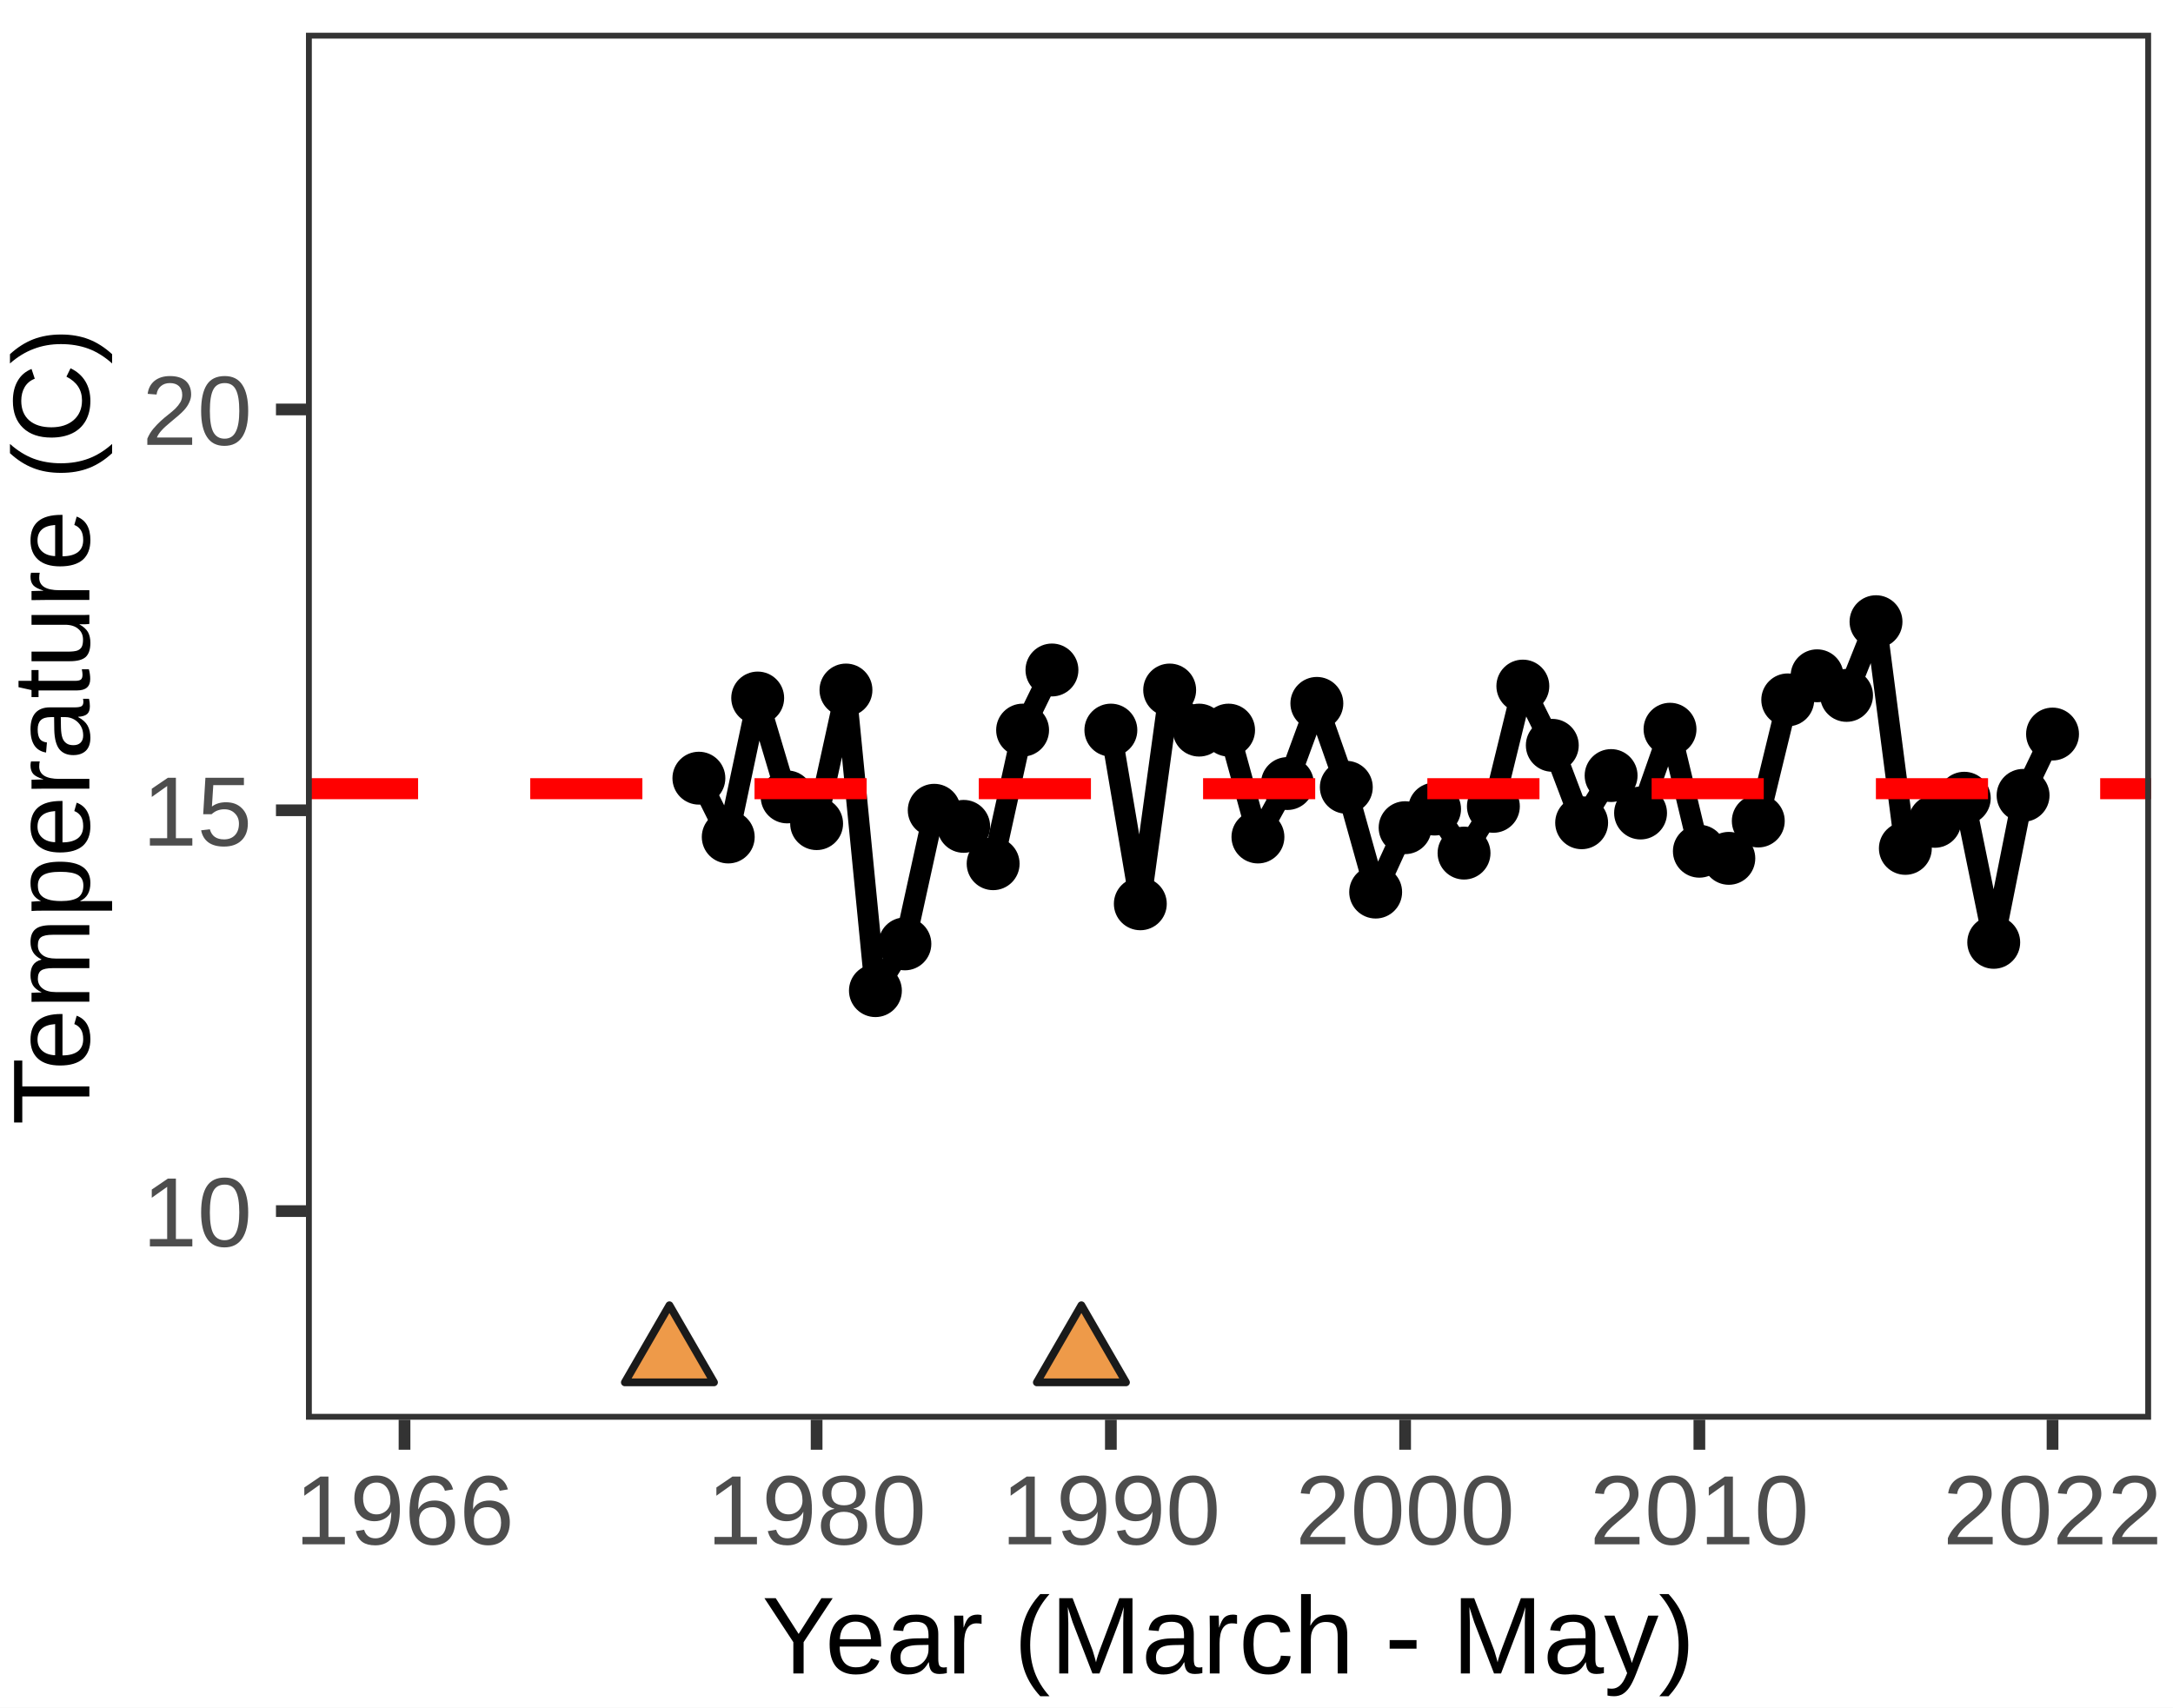
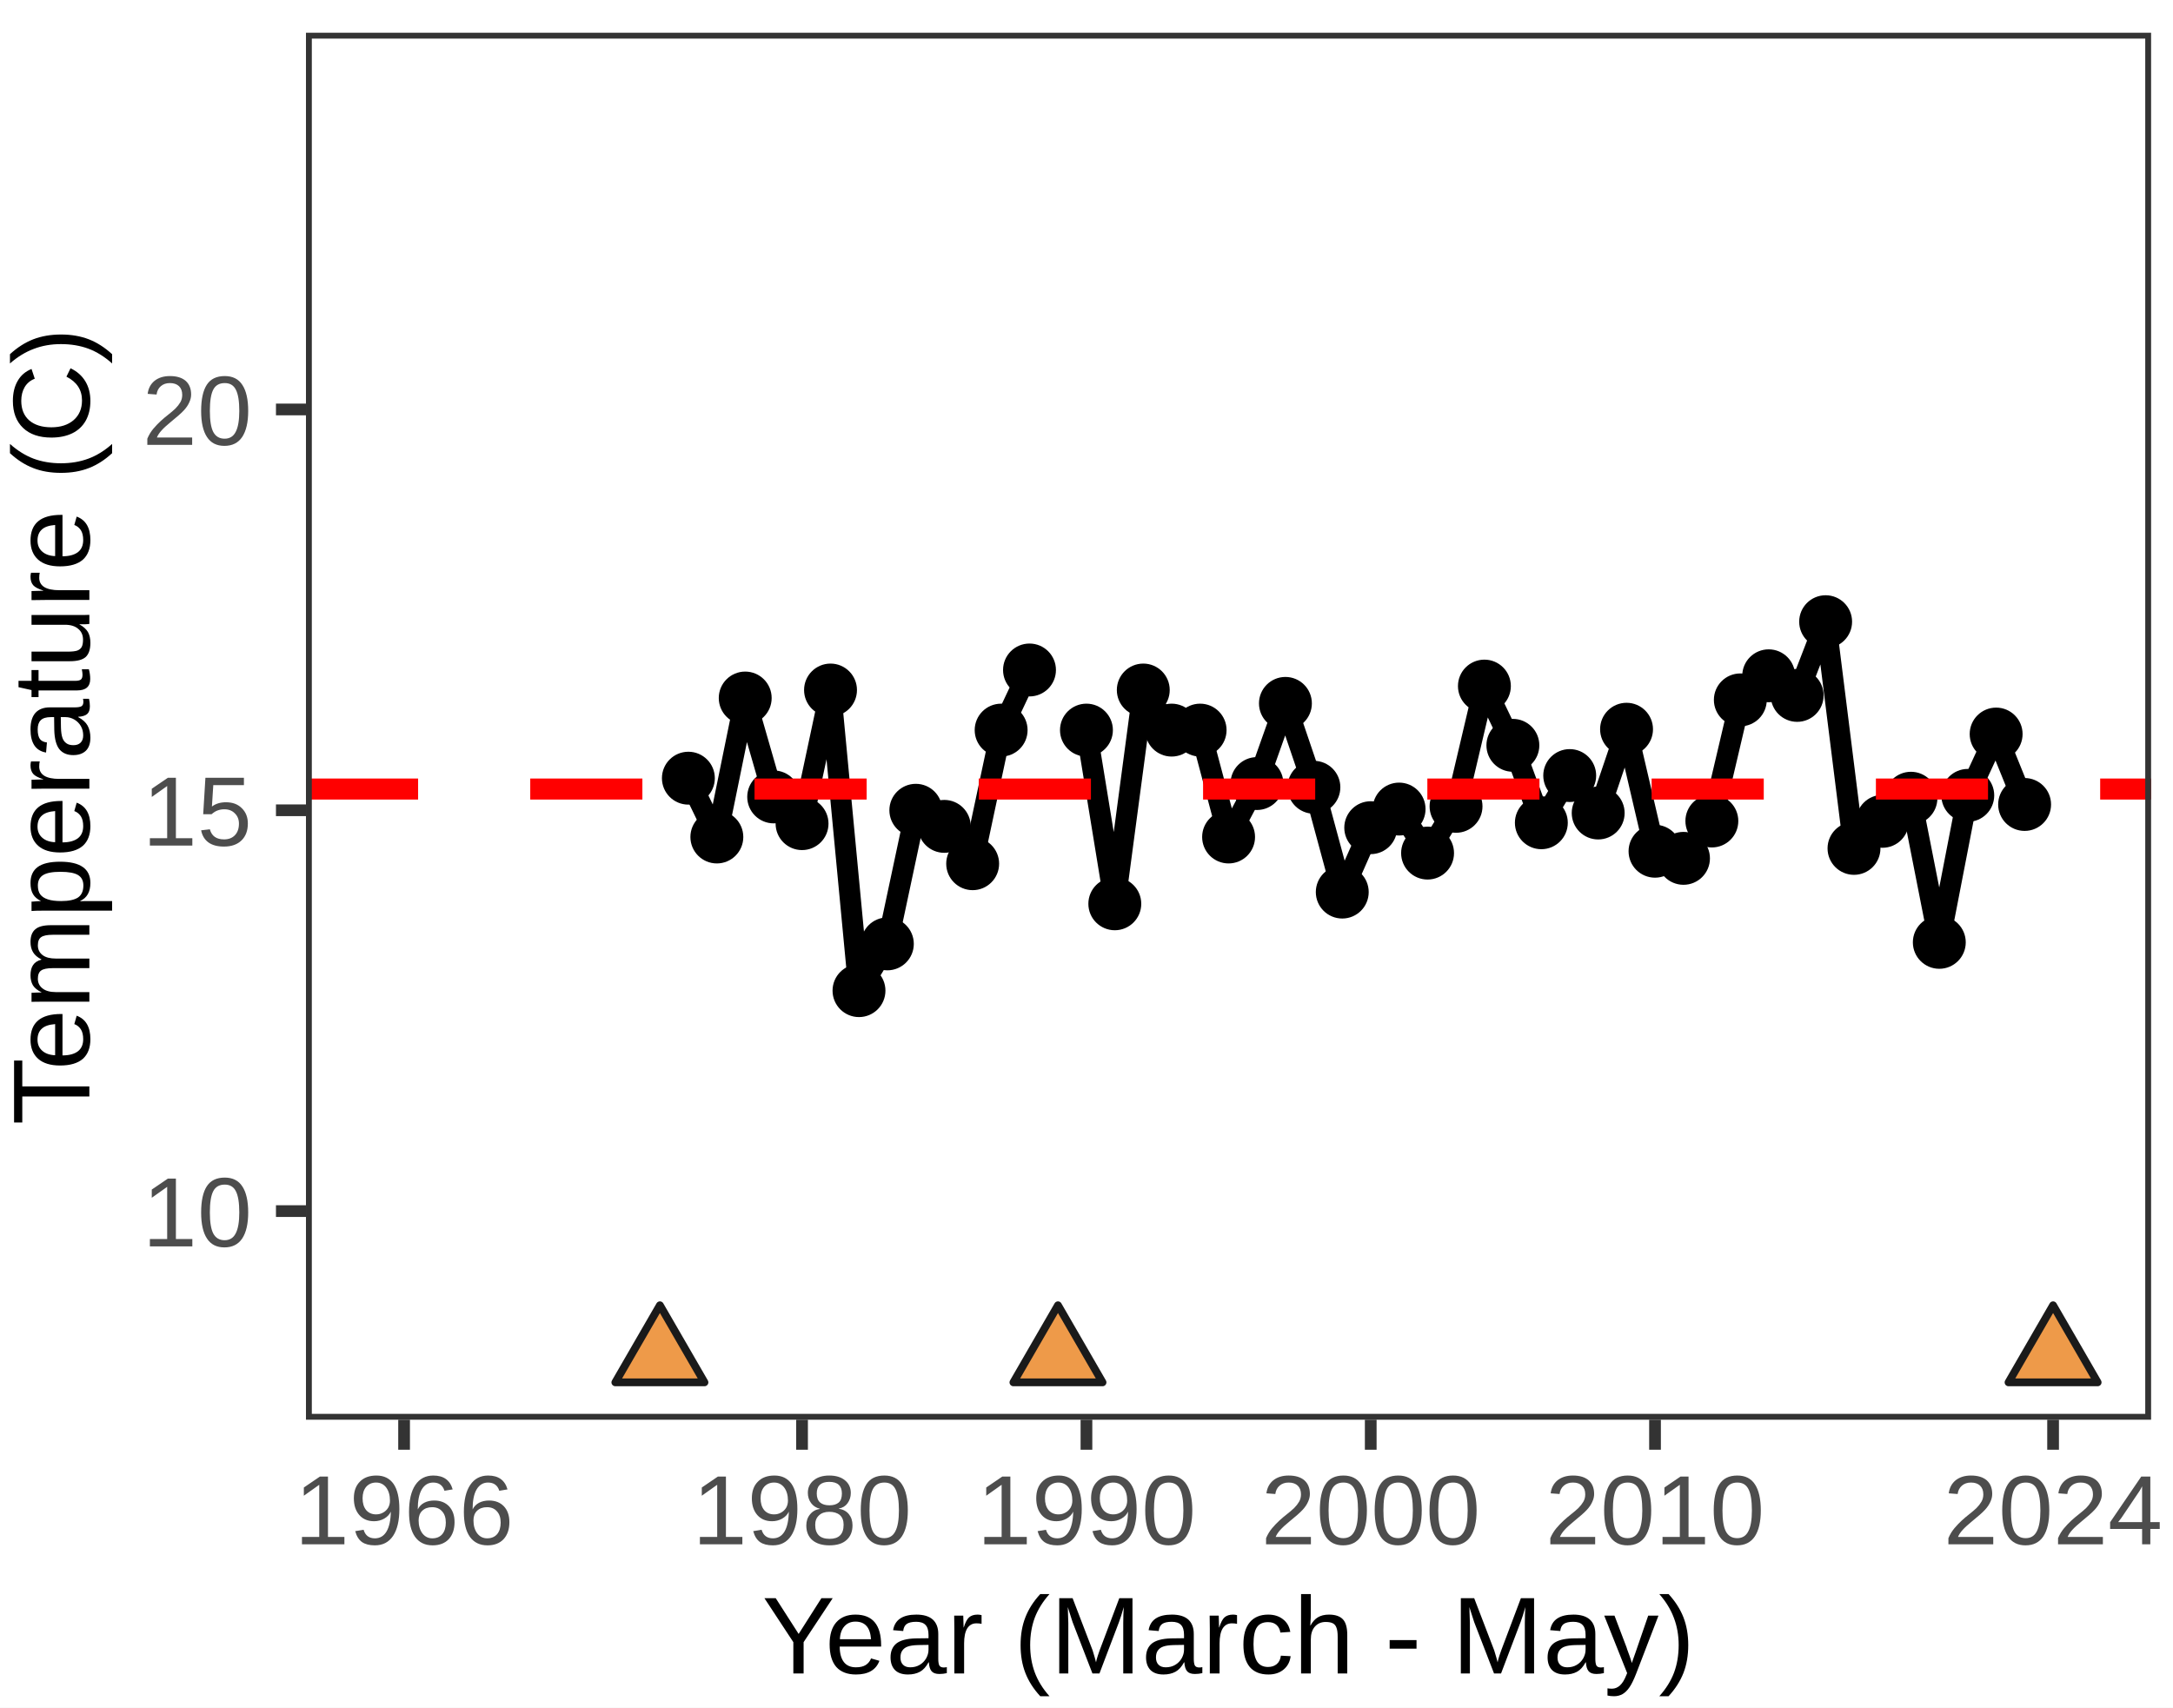
<svg xmlns="http://www.w3.org/2000/svg" class="svglite" width="198.43pt" height="155.91pt" viewBox="0 0 198.43 155.91">
  <defs>
    <style type="text/css">
    .svglite line, .svglite polyline, .svglite polygon, .svglite path, .svglite rect, .svglite circle {
      fill: none;
      stroke: #000000;
      stroke-linecap: round;
      stroke-linejoin: round;
      stroke-miterlimit: 10.00;
    }
    .svglite text {
      white-space: pre;
    }
  </style>
  </defs>
  <rect width="100%" height="100%" style="stroke: none; fill: #FFFFFF;" />
  <defs>
    <clipPath id="cpMC4wMHwxOTguNDN8MC4wMHwxNTUuOTE=">
      <rect x="0.00" y="0.00" width="198.43" height="155.91" />
    </clipPath>
  </defs>
  <g clip-path="url(#cpMC4wMHwxOTguNDN8MC4wMHwxNTUuOTE=)">
    <rect x="0.00" y="0.00" width="198.43" height="155.91" style="stroke-width: 1.07; stroke: #FFFFFF; fill: #FFFFFF;" />
  </g>
  <defs>
    <clipPath id="cpMjcuOTR8MTk2LjQzfDIuOTl8MTI5LjY0">
      <rect x="27.94" y="2.99" width="168.49" height="126.65" />
    </clipPath>
  </defs>
  <g clip-path="url(#cpMjcuOTR8MTk2LjQzfDIuOTl8MTI5LjY0)">
    <rect x="27.94" y="2.99" width="168.49" height="126.65" style="stroke-width: 1.07; stroke: none; fill: #FFFFFF;" />
-     <polyline points="63.82,71.06 66.50,76.43 69.19,63.74 71.88,72.77 74.57,75.21 77.25,63.01 79.94,90.46 82.63,86.19 85.31,73.99 88.00,75.46 90.69,78.87 93.38,66.67 96.06,61.18 " style="stroke-width: 1.92; stroke-linecap: butt;" />
-     <polyline points="101.44,66.67 104.13,82.53 106.81,63.01 109.50,66.67 112.19,66.67 114.87,76.43 117.56,71.55 120.25,64.23 122.94,71.89 125.62,81.46 128.31,75.58 131.00,73.88 133.69,77.90 136.37,73.63 139.06,62.65 141.75,68.06 144.43,75.13 147.12,70.82 149.81,74.24 152.50,66.59 155.18,77.73 157.87,78.38 160.56,74.97 163.25,63.91 165.93,61.71 168.62,63.50 171.31,56.77 173.99,77.47 176.68,75.00 179.37,72.89 182.06,86.05 184.74,72.63 187.43,67.03 " style="stroke-width: 1.92; stroke-linecap: butt;" />
-     <circle cx="63.82" cy="71.06" r="2.06" style="stroke-width: 0.71; fill: #000000;" />
-     <circle cx="66.50" cy="76.43" r="2.06" style="stroke-width: 0.71; fill: #000000;" />
-     <circle cx="69.19" cy="63.74" r="2.06" style="stroke-width: 0.71; fill: #000000;" />
-     <circle cx="71.88" cy="72.77" r="2.06" style="stroke-width: 0.71; fill: #000000;" />
-     <circle cx="74.57" cy="75.21" r="2.06" style="stroke-width: 0.71; fill: #000000;" />
-     <circle cx="77.25" cy="63.01" r="2.06" style="stroke-width: 0.71; fill: #000000;" />
-     <circle cx="79.94" cy="90.46" r="2.06" style="stroke-width: 0.71; fill: #000000;" />
-     <circle cx="82.63" cy="86.19" r="2.06" style="stroke-width: 0.71; fill: #000000;" />
-     <circle cx="85.31" cy="73.99" r="2.06" style="stroke-width: 0.71; fill: #000000;" />
-     <circle cx="88.00" cy="75.46" r="2.06" style="stroke-width: 0.71; fill: #000000;" />
-     <circle cx="90.69" cy="78.87" r="2.06" style="stroke-width: 0.71; fill: #000000;" />
-     <circle cx="93.38" cy="66.67" r="2.06" style="stroke-width: 0.71; fill: #000000;" />
-     <circle cx="96.06" cy="61.18" r="2.06" style="stroke-width: 0.71; fill: #000000;" />
-     <circle cx="101.44" cy="66.67" r="2.06" style="stroke-width: 0.71; fill: #000000;" />
-     <circle cx="104.13" cy="82.53" r="2.06" style="stroke-width: 0.71; fill: #000000;" />
-     <circle cx="106.81" cy="63.01" r="2.06" style="stroke-width: 0.71; fill: #000000;" />
-     <circle cx="109.50" cy="66.67" r="2.06" style="stroke-width: 0.71; fill: #000000;" />
-     <circle cx="112.19" cy="66.67" r="2.06" style="stroke-width: 0.71; fill: #000000;" />
-     <circle cx="114.87" cy="76.43" r="2.06" style="stroke-width: 0.71; fill: #000000;" />
-     <circle cx="117.56" cy="71.55" r="2.06" style="stroke-width: 0.71; fill: #000000;" />
-     <circle cx="120.25" cy="64.23" r="2.06" style="stroke-width: 0.71; fill: #000000;" />
-     <circle cx="122.94" cy="71.89" r="2.06" style="stroke-width: 0.71; fill: #000000;" />
-     <circle cx="125.62" cy="81.46" r="2.06" style="stroke-width: 0.71; fill: #000000;" />
-     <circle cx="128.31" cy="75.58" r="2.06" style="stroke-width: 0.71; fill: #000000;" />
-     <circle cx="131.00" cy="73.88" r="2.06" style="stroke-width: 0.71; fill: #000000;" />
-     <circle cx="133.69" cy="77.90" r="2.06" style="stroke-width: 0.71; fill: #000000;" />
-     <circle cx="136.37" cy="73.63" r="2.06" style="stroke-width: 0.71; fill: #000000;" />
-     <circle cx="139.06" cy="62.65" r="2.06" style="stroke-width: 0.71; fill: #000000;" />
-     <circle cx="141.75" cy="68.06" r="2.06" style="stroke-width: 0.71; fill: #000000;" />
-     <circle cx="144.43" cy="75.13" r="2.06" style="stroke-width: 0.71; fill: #000000;" />
-     <circle cx="147.12" cy="70.82" r="2.06" style="stroke-width: 0.71; fill: #000000;" />
-     <circle cx="149.81" cy="74.24" r="2.06" style="stroke-width: 0.71; fill: #000000;" />
-     <circle cx="152.50" cy="66.59" r="2.06" style="stroke-width: 0.71; fill: #000000;" />
-     <circle cx="155.18" cy="77.73" r="2.06" style="stroke-width: 0.71; fill: #000000;" />
-     <circle cx="157.87" cy="78.38" r="2.06" style="stroke-width: 0.71; fill: #000000;" />
-     <circle cx="160.56" cy="74.97" r="2.06" style="stroke-width: 0.71; fill: #000000;" />
-     <circle cx="163.25" cy="63.91" r="2.06" style="stroke-width: 0.71; fill: #000000;" />
-     <circle cx="165.93" cy="61.71" r="2.06" style="stroke-width: 0.71; fill: #000000;" />
-     <circle cx="168.62" cy="63.50" r="2.06" style="stroke-width: 0.71; fill: #000000;" />
-     <circle cx="171.31" cy="56.77" r="2.06" style="stroke-width: 0.71; fill: #000000;" />
-     <circle cx="173.99" cy="77.47" r="2.06" style="stroke-width: 0.71; fill: #000000;" />
-     <circle cx="176.68" cy="75.00" r="2.06" style="stroke-width: 0.71; fill: #000000;" />
-     <circle cx="179.37" cy="72.89" r="2.06" style="stroke-width: 0.71; fill: #000000;" />
-     <circle cx="182.06" cy="86.05" r="2.06" style="stroke-width: 0.71; fill: #000000;" />
-     <circle cx="184.74" cy="72.63" r="2.06" style="stroke-width: 0.71; fill: #000000;" />
-     <circle cx="187.43" cy="67.03" r="2.06" style="stroke-width: 0.71; fill: #000000;" />
-     <polygon points="61.13,119.19 65.20,126.23 57.06,126.23 " style="stroke-width: 0.71; stroke: #1A1A1A; fill: #EE9A49;" />
-     <polygon points="98.75,119.19 102.82,126.23 94.68,126.23 " style="stroke-width: 0.71; stroke: #1A1A1A; fill: #EE9A49;" />
-     <line x1="27.94" y1="72.02" x2="196.43" y2="72.02" style="stroke-width: 1.92; stroke: #FF0000; stroke-dasharray: 10.24,10.24; stroke-linecap: butt;" />
+     <polyline points="62.86,71.06 65.46,76.43 68.05,63.74 70.65,72.77 73.24,75.21 75.84,63.01 78.44,90.46 81.03,86.19 83.63,73.99 86.23,75.46 88.82,78.87 91.42,66.67 94.01,61.18 " style="stroke-width: 1.92; stroke-linecap: butt;" />
+     <polyline points="99.21,66.67 101.80,82.53 104.40,63.01 106.99,66.67 109.59,66.67 112.19,76.43 114.78,71.55 117.38,64.23 119.98,71.89 122.57,81.46 125.17,75.58 127.76,73.88 130.36,77.90 132.96,73.63 135.55,62.65 138.15,68.06 140.75,75.13 143.34,70.82 145.94,74.24 148.53,66.59 151.13,77.73 153.73,78.38 156.32,74.97 158.92,63.91 161.51,61.71 164.11,63.50 166.71,56.77 169.30,77.47 171.90,75.00 174.50,72.89 177.09,86.05 179.69,72.63 182.28,67.03 184.88,73.46 " style="stroke-width: 1.92; stroke-linecap: butt;" />
+     <circle cx="62.86" cy="71.06" r="2.06" style="stroke-width: 0.71; fill: #000000;" />
+     <circle cx="65.46" cy="76.43" r="2.06" style="stroke-width: 0.71; fill: #000000;" />
+     <circle cx="68.05" cy="63.74" r="2.06" style="stroke-width: 0.71; fill: #000000;" />
+     <circle cx="70.65" cy="72.77" r="2.06" style="stroke-width: 0.71; fill: #000000;" />
+     <circle cx="73.24" cy="75.21" r="2.06" style="stroke-width: 0.71; fill: #000000;" />
+     <circle cx="75.84" cy="63.01" r="2.06" style="stroke-width: 0.71; fill: #000000;" />
+     <circle cx="78.44" cy="90.46" r="2.06" style="stroke-width: 0.71; fill: #000000;" />
+     <circle cx="81.03" cy="86.19" r="2.06" style="stroke-width: 0.71; fill: #000000;" />
+     <circle cx="83.63" cy="73.99" r="2.06" style="stroke-width: 0.71; fill: #000000;" />
+     <circle cx="86.23" cy="75.46" r="2.06" style="stroke-width: 0.71; fill: #000000;" />
+     <circle cx="88.82" cy="78.87" r="2.06" style="stroke-width: 0.71; fill: #000000;" />
+     <circle cx="91.42" cy="66.67" r="2.06" style="stroke-width: 0.71; fill: #000000;" />
+     <circle cx="94.01" cy="61.18" r="2.06" style="stroke-width: 0.71; fill: #000000;" />
+     <circle cx="99.21" cy="66.67" r="2.06" style="stroke-width: 0.71; fill: #000000;" />
+     <circle cx="101.80" cy="82.53" r="2.06" style="stroke-width: 0.71; fill: #000000;" />
+     <circle cx="104.40" cy="63.01" r="2.06" style="stroke-width: 0.71; fill: #000000;" />
+     <circle cx="106.99" cy="66.67" r="2.06" style="stroke-width: 0.71; fill: #000000;" />
+     <circle cx="109.59" cy="66.67" r="2.06" style="stroke-width: 0.71; fill: #000000;" />
+     <circle cx="112.19" cy="76.43" r="2.06" style="stroke-width: 0.71; fill: #000000;" />
+     <circle cx="114.78" cy="71.55" r="2.06" style="stroke-width: 0.71; fill: #000000;" />
+     <circle cx="117.38" cy="64.23" r="2.06" style="stroke-width: 0.71; fill: #000000;" />
+     <circle cx="119.98" cy="71.89" r="2.06" style="stroke-width: 0.71; fill: #000000;" />
+     <circle cx="122.57" cy="81.46" r="2.06" style="stroke-width: 0.71; fill: #000000;" />
+     <circle cx="125.17" cy="75.58" r="2.06" style="stroke-width: 0.71; fill: #000000;" />
+     <circle cx="127.76" cy="73.88" r="2.06" style="stroke-width: 0.71; fill: #000000;" />
+     <circle cx="130.36" cy="77.90" r="2.06" style="stroke-width: 0.71; fill: #000000;" />
+     <circle cx="132.96" cy="73.63" r="2.06" style="stroke-width: 0.71; fill: #000000;" />
+     <circle cx="135.55" cy="62.65" r="2.06" style="stroke-width: 0.71; fill: #000000;" />
+     <circle cx="138.15" cy="68.06" r="2.06" style="stroke-width: 0.71; fill: #000000;" />
+     <circle cx="140.75" cy="75.13" r="2.06" style="stroke-width: 0.71; fill: #000000;" />
+     <circle cx="143.34" cy="70.82" r="2.06" style="stroke-width: 0.71; fill: #000000;" />
+     <circle cx="145.94" cy="74.24" r="2.06" style="stroke-width: 0.71; fill: #000000;" />
+     <circle cx="148.53" cy="66.59" r="2.06" style="stroke-width: 0.71; fill: #000000;" />
+     <circle cx="151.13" cy="77.73" r="2.06" style="stroke-width: 0.71; fill: #000000;" />
+     <circle cx="153.73" cy="78.38" r="2.06" style="stroke-width: 0.71; fill: #000000;" />
+     <circle cx="156.32" cy="74.97" r="2.06" style="stroke-width: 0.71; fill: #000000;" />
+     <circle cx="158.92" cy="63.91" r="2.06" style="stroke-width: 0.71; fill: #000000;" />
+     <circle cx="161.51" cy="61.71" r="2.06" style="stroke-width: 0.71; fill: #000000;" />
+     <circle cx="164.11" cy="63.50" r="2.06" style="stroke-width: 0.71; fill: #000000;" />
+     <circle cx="166.71" cy="56.77" r="2.06" style="stroke-width: 0.71; fill: #000000;" />
+     <circle cx="169.30" cy="77.47" r="2.06" style="stroke-width: 0.71; fill: #000000;" />
+     <circle cx="171.90" cy="75.00" r="2.06" style="stroke-width: 0.71; fill: #000000;" />
+     <circle cx="174.50" cy="72.89" r="2.06" style="stroke-width: 0.71; fill: #000000;" />
+     <circle cx="177.09" cy="86.05" r="2.06" style="stroke-width: 0.71; fill: #000000;" />
+     <circle cx="179.69" cy="72.63" r="2.06" style="stroke-width: 0.71; fill: #000000;" />
+     <circle cx="182.28" cy="67.03" r="2.06" style="stroke-width: 0.71; fill: #000000;" />
+     <circle cx="184.88" cy="73.46" r="2.06" style="stroke-width: 0.71; fill: #000000;" />
+     <polygon points="60.26,119.19 64.33,126.23 56.19,126.23 " style="stroke-width: 0.71; stroke: #1A1A1A; fill: #EE9A49;" />
+     <polygon points="96.61,119.19 100.68,126.23 92.54,126.23 " style="stroke-width: 0.71; stroke: #1A1A1A; fill: #EE9A49;" />
+     <polygon points="187.48,119.19 191.55,126.23 183.41,126.23 " style="stroke-width: 0.71; stroke: #1A1A1A; fill: #EE9A49;" />
+     <line x1="27.94" y1="72.05" x2="196.43" y2="72.05" style="stroke-width: 1.92; stroke: #FF0000; stroke-dasharray: 10.24,10.24; stroke-linecap: butt;" />
    <rect x="27.94" y="2.99" width="168.49" height="126.65" style="stroke-width: 1.07; stroke: #333333;" />
  </g>
  <g clip-path="url(#cpMC4wMHwxOTguNDN8MC4wMHwxNTUuOTE=)">
    <text x="23.01" y="113.81" text-anchor="end" style="font-size: 9.00px;fill: #4D4D4D; font-family: &quot;Arial&quot;;" textLength="10.01px" lengthAdjust="spacingAndGlyphs">10</text>
    <text x="23.01" y="77.21" text-anchor="end" style="font-size: 9.00px;fill: #4D4D4D; font-family: &quot;Arial&quot;;" textLength="10.01px" lengthAdjust="spacingAndGlyphs">15</text>
    <text x="23.01" y="40.62" text-anchor="end" style="font-size: 9.00px;fill: #4D4D4D; font-family: &quot;Arial&quot;;" textLength="10.01px" lengthAdjust="spacingAndGlyphs">20</text>
    <polyline points="25.20,110.59 27.94,110.59 " style="stroke-width: 1.07; stroke: #333333; stroke-linecap: butt;" />
    <polyline points="25.20,73.99 27.94,73.99 " style="stroke-width: 1.07; stroke: #333333; stroke-linecap: butt;" />
    <polyline points="25.20,37.39 27.94,37.39 " style="stroke-width: 1.07; stroke: #333333; stroke-linecap: butt;" />
-     <polyline points="36.94,132.38 36.94,129.64 " style="stroke-width: 1.07; stroke: #333333; stroke-linecap: butt;" />
-     <polyline points="74.57,132.38 74.57,129.64 " style="stroke-width: 1.07; stroke: #333333; stroke-linecap: butt;" />
-     <polyline points="101.44,132.38 101.44,129.64 " style="stroke-width: 1.07; stroke: #333333; stroke-linecap: butt;" />
-     <polyline points="128.31,132.38 128.31,129.64 " style="stroke-width: 1.07; stroke: #333333; stroke-linecap: butt;" />
-     <polyline points="155.18,132.38 155.18,129.64 " style="stroke-width: 1.07; stroke: #333333; stroke-linecap: butt;" />
-     <polyline points="187.43,132.38 187.43,129.64 " style="stroke-width: 1.07; stroke: #333333; stroke-linecap: butt;" />
-     <text x="36.94" y="141.02" text-anchor="middle" style="font-size: 9.00px;fill: #4D4D4D; font-family: &quot;Arial&quot;;" textLength="20.02px" lengthAdjust="spacingAndGlyphs">1966</text>
-     <text x="74.57" y="141.02" text-anchor="middle" style="font-size: 9.00px;fill: #4D4D4D; font-family: &quot;Arial&quot;;" textLength="20.02px" lengthAdjust="spacingAndGlyphs">1980</text>
-     <text x="101.44" y="141.02" text-anchor="middle" style="font-size: 9.00px;fill: #4D4D4D; font-family: &quot;Arial&quot;;" textLength="20.02px" lengthAdjust="spacingAndGlyphs">1990</text>
-     <text x="128.31" y="141.02" text-anchor="middle" style="font-size: 9.00px;fill: #4D4D4D; font-family: &quot;Arial&quot;;" textLength="20.02px" lengthAdjust="spacingAndGlyphs">2000</text>
-     <text x="155.18" y="141.02" text-anchor="middle" style="font-size: 9.00px;fill: #4D4D4D; font-family: &quot;Arial&quot;;" textLength="20.02px" lengthAdjust="spacingAndGlyphs">2010</text>
-     <text x="187.43" y="141.02" text-anchor="middle" style="font-size: 9.00px;fill: #4D4D4D; font-family: &quot;Arial&quot;;" textLength="20.02px" lengthAdjust="spacingAndGlyphs">2022</text>
+     <polyline points="36.90,132.38 36.90,129.64 " style="stroke-width: 1.07; stroke: #333333; stroke-linecap: butt;" />
+     <polyline points="73.24,132.38 73.24,129.64 " style="stroke-width: 1.07; stroke: #333333; stroke-linecap: butt;" />
+     <polyline points="99.21,132.38 99.21,129.64 " style="stroke-width: 1.07; stroke: #333333; stroke-linecap: butt;" />
+     <polyline points="125.17,132.38 125.17,129.64 " style="stroke-width: 1.07; stroke: #333333; stroke-linecap: butt;" />
+     <polyline points="151.13,132.38 151.13,129.64 " style="stroke-width: 1.07; stroke: #333333; stroke-linecap: butt;" />
+     <polyline points="187.48,132.38 187.48,129.64 " style="stroke-width: 1.07; stroke: #333333; stroke-linecap: butt;" />
+     <text x="36.90" y="141.02" text-anchor="middle" style="font-size: 9.00px;fill: #4D4D4D; font-family: &quot;Arial&quot;;" textLength="20.02px" lengthAdjust="spacingAndGlyphs">1966</text>
+     <text x="73.24" y="141.02" text-anchor="middle" style="font-size: 9.00px;fill: #4D4D4D; font-family: &quot;Arial&quot;;" textLength="20.02px" lengthAdjust="spacingAndGlyphs">1980</text>
+     <text x="99.21" y="141.02" text-anchor="middle" style="font-size: 9.00px;fill: #4D4D4D; font-family: &quot;Arial&quot;;" textLength="20.02px" lengthAdjust="spacingAndGlyphs">1990</text>
+     <text x="125.17" y="141.02" text-anchor="middle" style="font-size: 9.00px;fill: #4D4D4D; font-family: &quot;Arial&quot;;" textLength="20.02px" lengthAdjust="spacingAndGlyphs">2000</text>
+     <text x="151.13" y="141.02" text-anchor="middle" style="font-size: 9.00px;fill: #4D4D4D; font-family: &quot;Arial&quot;;" textLength="20.02px" lengthAdjust="spacingAndGlyphs">2010</text>
+     <text x="187.48" y="141.02" text-anchor="middle" style="font-size: 9.00px;fill: #4D4D4D; font-family: &quot;Arial&quot;;" textLength="20.02px" lengthAdjust="spacingAndGlyphs">2024</text>
    <text x="112.19" y="152.81" text-anchor="middle" style="font-size: 10.00px; font-family: &quot;Arial&quot;;" textLength="85.26px" lengthAdjust="spacingAndGlyphs">Year (March - May)</text>
    <text transform="translate(8.16,66.32) rotate(-90)" text-anchor="middle" style="font-size: 10.00px; font-family: &quot;Arial&quot;;" textLength="72.84px" lengthAdjust="spacingAndGlyphs">Temperature (C)</text>
  </g>
</svg>
